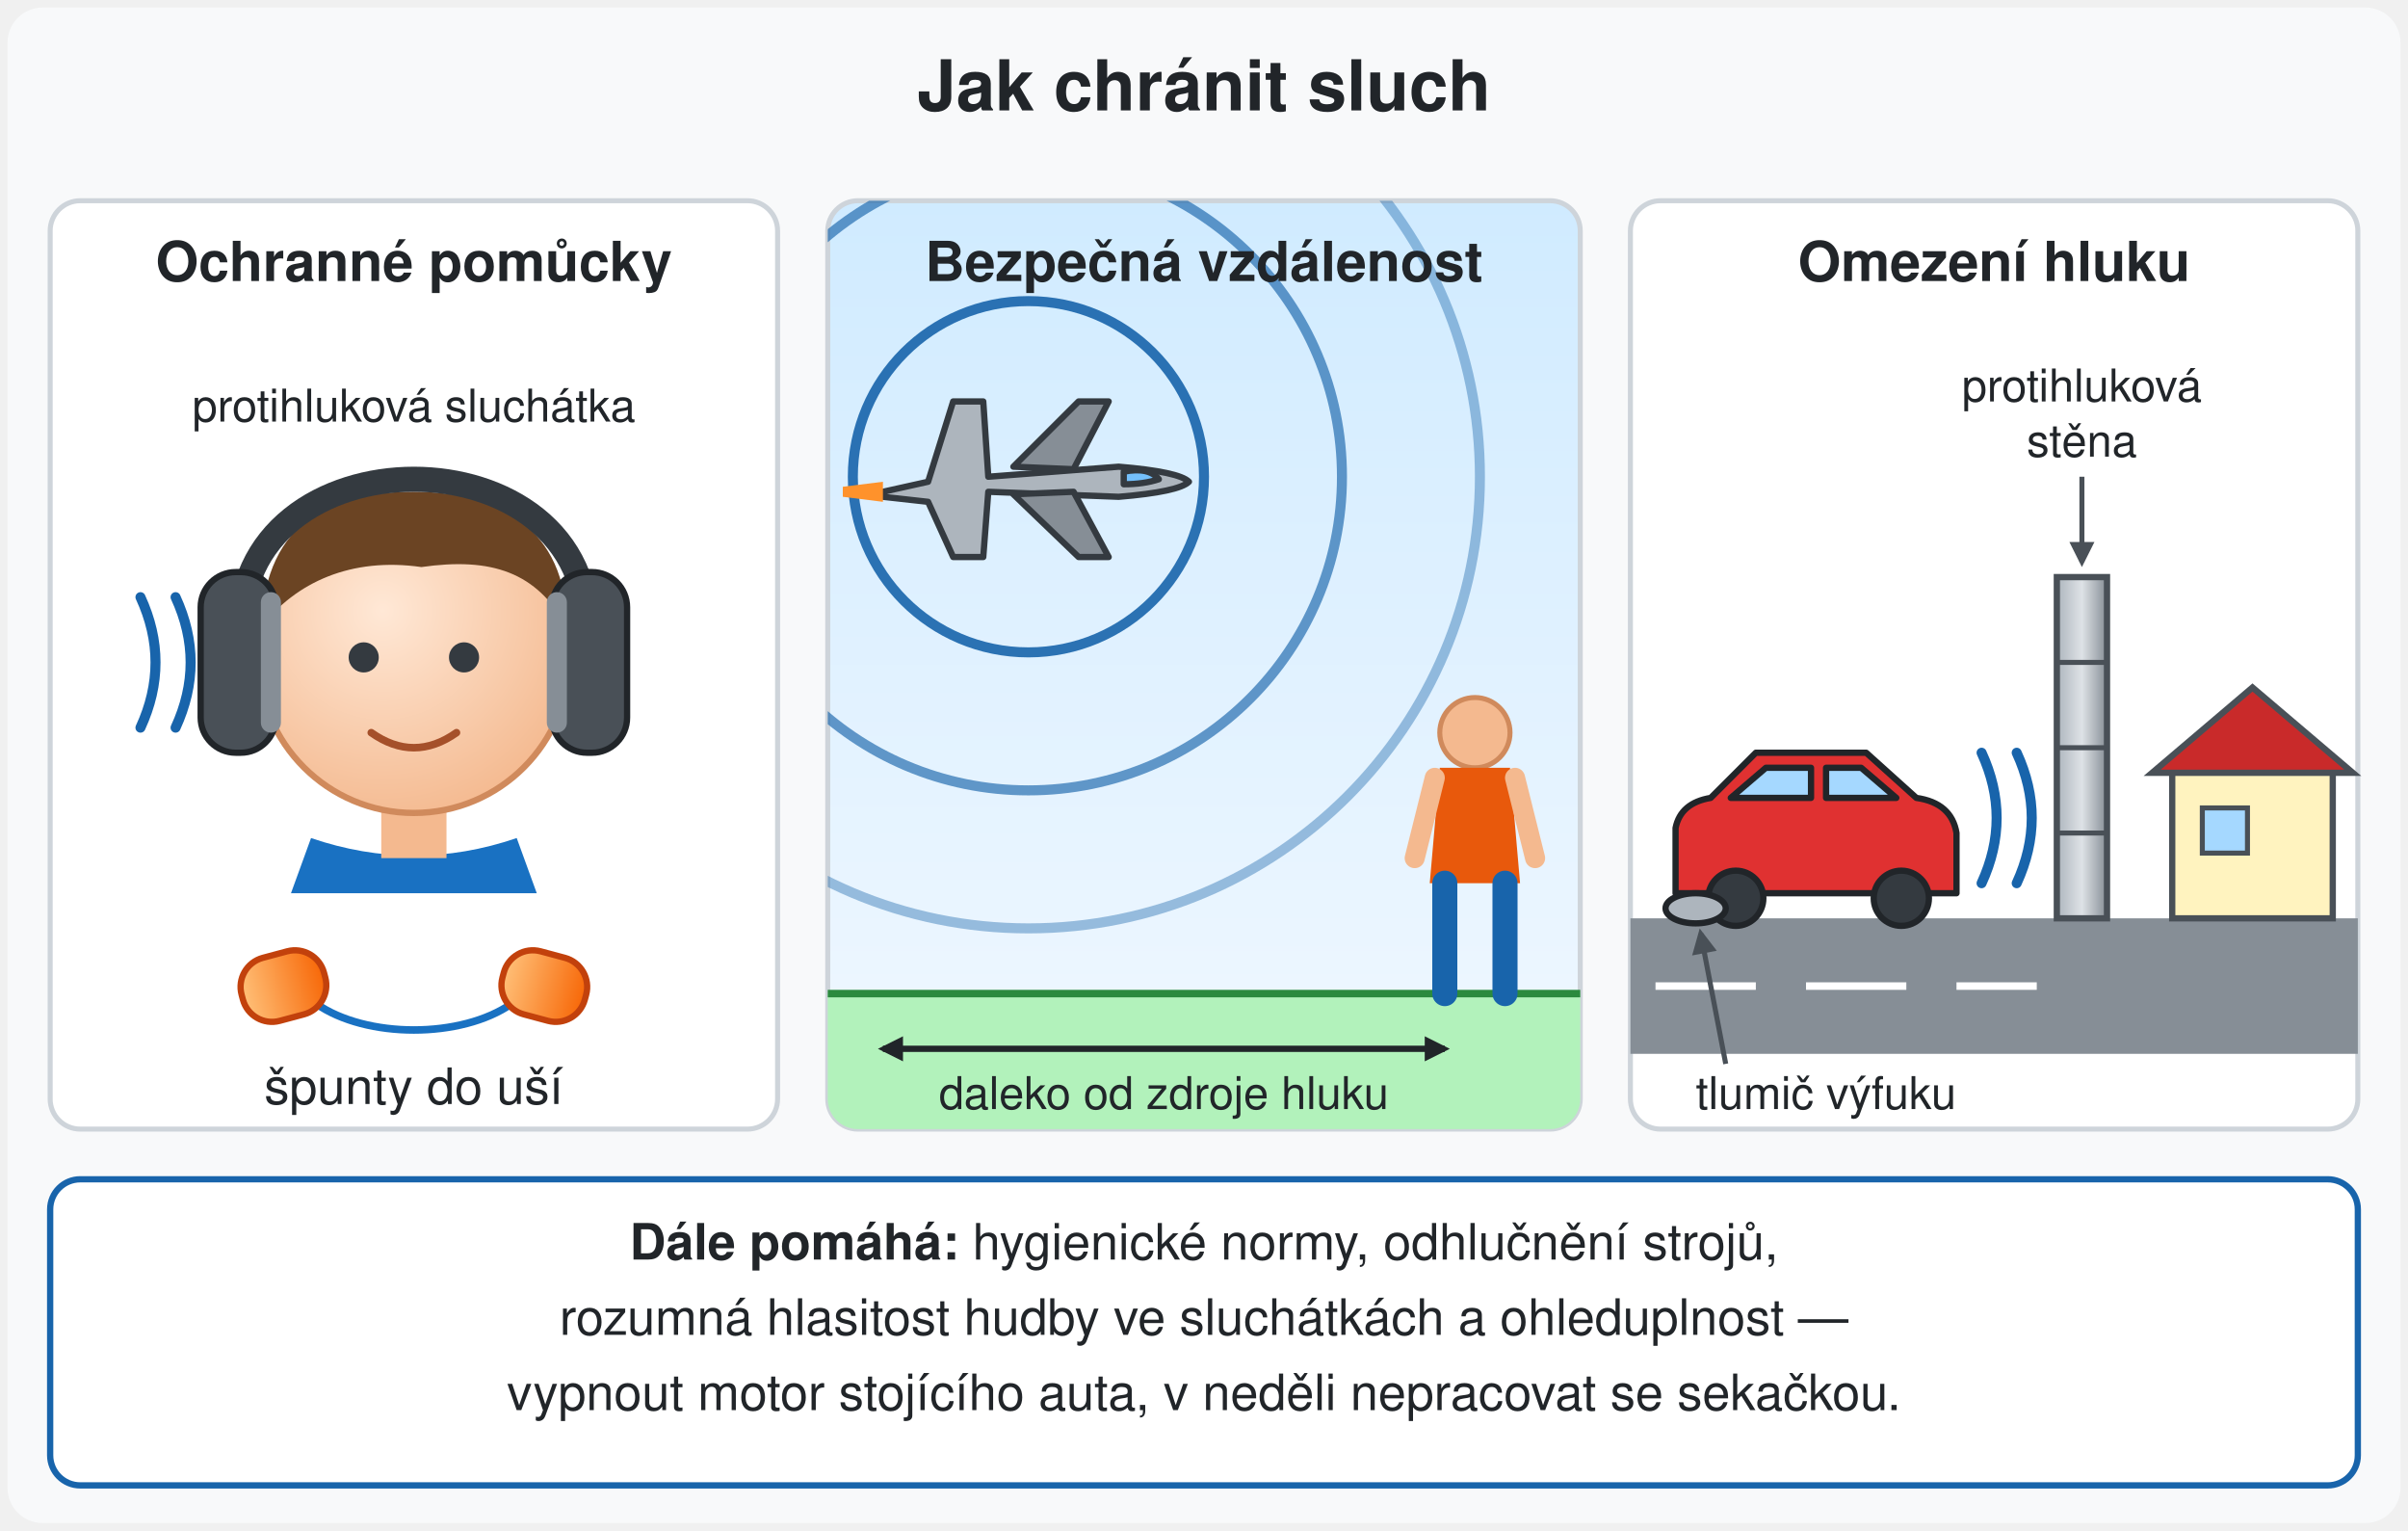
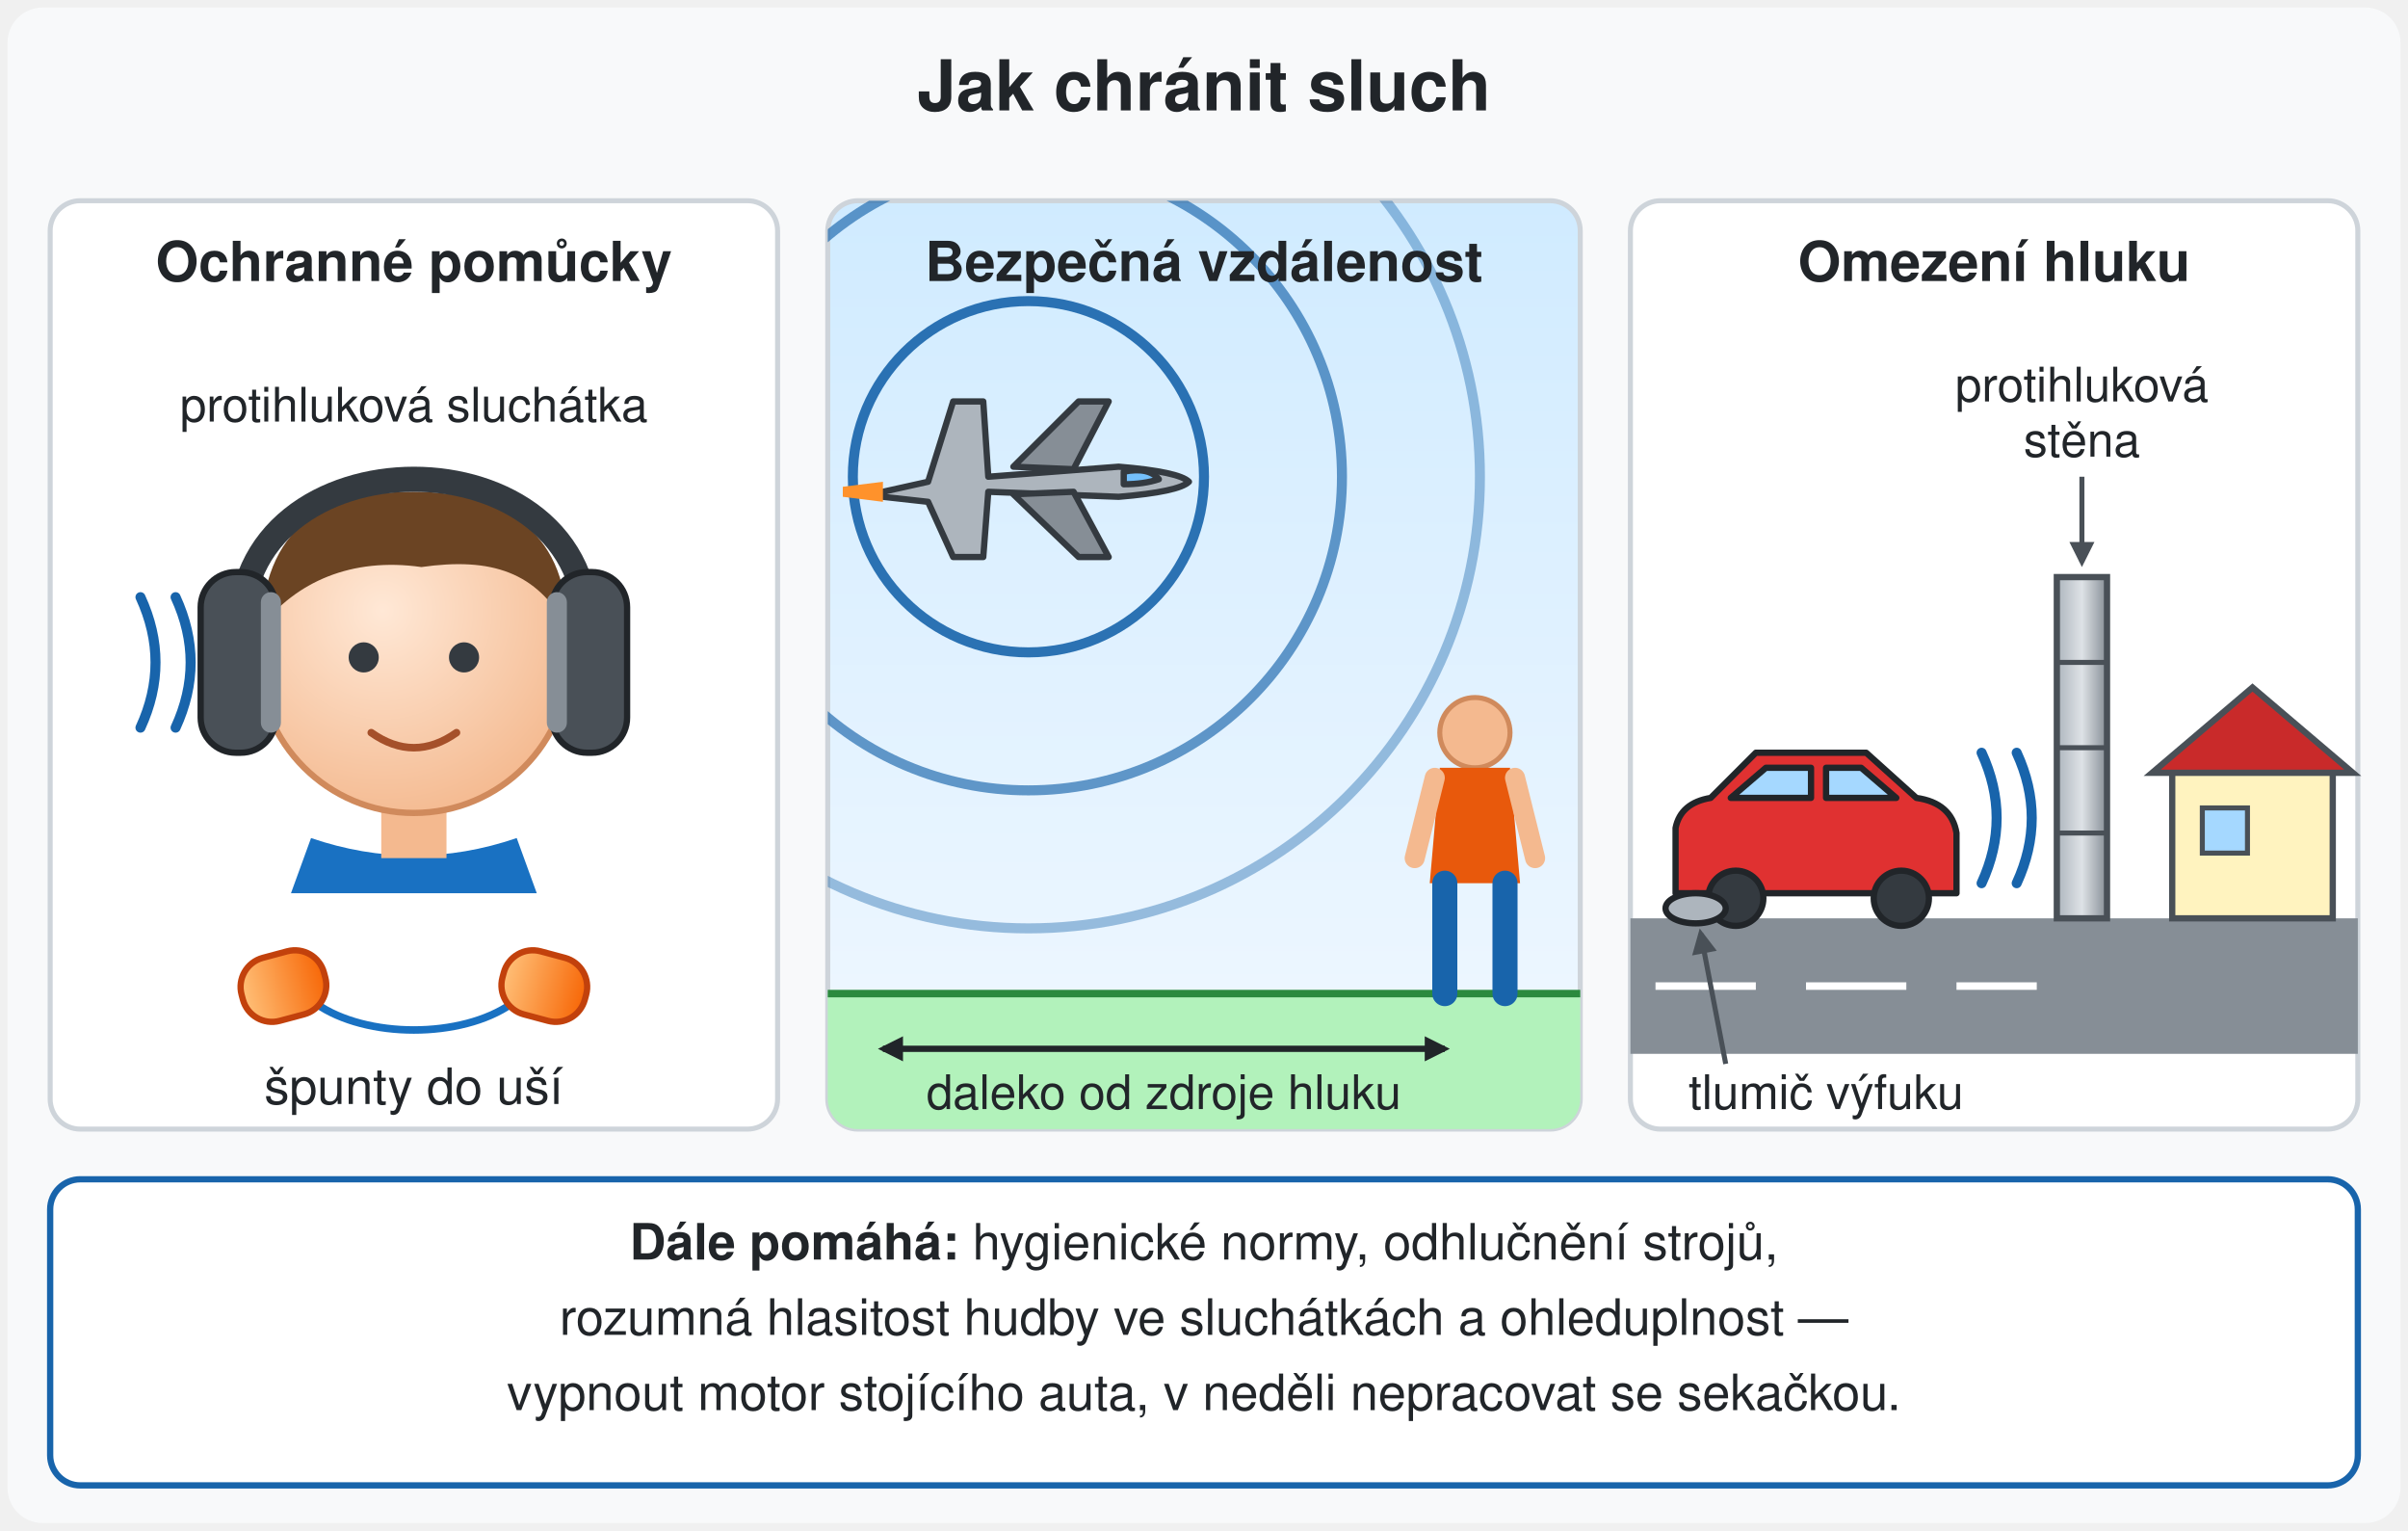
<svg xmlns="http://www.w3.org/2000/svg" viewBox="0 0 960 610" font-family="'Segoe UI', Helvetica, Arial, sans-serif" role="img" aria-label="Jak chránit sluch. První obrázek: chlapec s protihlukovými sluchátky, zvukové vlny se o mušle sluchátek zastaví; pod ním dva pěnové špunty do uší na šňůrce. Druhý obrázek: tryskové letadlo na přehlídce a divák stojící v bezpečné vzdálenosti, vlny od letadla se šíří k divákovi. Třetí obrázek: auto s tlumičem výfuku jede po silnici, protihluková stěna zastaví vlny a dům za ní je v klidu. Plaketa dole: dále pomáhají hygienické normy, odhlučnění strojů, rozumná hlasitost hudby ve sluchátkách a ohleduplnost, například vypnout motor stojícího auta a v neděli nepracovat se sekačkou. Animace: vlny putují ke sluchátkům a ke stěně a zastaví se, od letadla se šíří kruhy.">
  <style>
/* Předloha: PDF lekce 35 (Škola/8/6 Zvuk/35 …/35. Vnímání zvuku, hlasitost zvuku .pdf), s. 6 „Ochrana před
   hlukem“ (hygienické normy; protihluková sluchátka, špunty; tlumiče výfuku, protihlukové stěny, odhlučnění strojů,
   ohleduplnost – vypnout motor stojícího auta, zákaz sekaček a pil o nedělích; bezpečná vzdálenost na přehlídce
   tryskových letadel; bezpečná hlasitost hudby ve sluchátkách). Strana PDF je bez obrázku, uspořádání podle
   infografik ve složce lekce (špunty a sluchátka, stěna a stroj, člověk a letadlo).
   Animace: vlny (modré oblouky, stejný význam jako v obr. 01–02) putují ke sluchátkům a ke stěně a zaniknou,
   od letadla se šíří kruhy (2 s). Bez animace (reduced-motion) = vlny zastavené před překážkou. */
.v1 { animation: v1 2s linear infinite; }
@keyframes v1 { 0% { transform: translateX(-24px); opacity: 0; } 20% { opacity: 1; } 80% { opacity: 1; } 100% { transform: translateX(6px); opacity: 0; } }
.v3 { animation: v3 2s linear infinite; }
@keyframes v3 { 0% { transform: translateX(-4px); opacity: 0; } 20% { opacity: 1; } 80% { opacity: 1; } 100% { transform: translateX(8px); opacity: 0; } }
.kr { transform-box: fill-box; transform-origin: center; animation: kr 2s linear infinite; }
@keyframes kr { 0% { transform: scale(.5); opacity: 1; } 100% { transform: scale(1.5); opacity: 0; } }
@media (prefers-reduced-motion: reduce) { .v1, .v3, .kr { animation: none; } }
</style>
  <defs>
    <clipPath id="p2">
      <rect x="330" y="80" width="300" height="370" rx="12" />
    </clipPath>
    <linearGradient id="nebe" x1="0" y1="0" x2="0" y2="1">
      <stop offset="0" stop-color="#d0ebff" />
      <stop offset="1" stop-color="#f1f8ff" />
    </linearGradient>
    <radialGradient id="tvar" cx="40%" cy="35%" r="70%">
      <stop offset="0" stop-color="#ffe8d6" />
      <stop offset="1" stop-color="#f4b98f" />
    </radialGradient>
    <linearGradient id="beton" x1="0" y1="0" x2="1" y2="0">
      <stop offset="0" stop-color="#adb5bd" />
      <stop offset=".5" stop-color="#dee2e6" />
      <stop offset="1" stop-color="#868e96" />
    </linearGradient>
    <linearGradient id="pena" x1="0" y1="0" x2="1" y2="0">
      <stop offset="0" stop-color="#ffc078" />
      <stop offset="1" stop-color="#f76707" />
    </linearGradient>
    <marker id="dv" viewBox="0 0 10 10" refX="8" refY="5" markerWidth="4" markerHeight="4" orient="auto-start-reverse">
      <path d="M0 0L10 5L0 10Z" fill="#212529" />
    </marker>
    <marker id="sip" viewBox="0 0 10 10" refX="8" refY="5" markerWidth="5" markerHeight="5" orient="auto">
      <path d="M0 0L10 5L0 10Z" fill="#495057" />
    </marker>
  </defs>
  <rect x="3" y="3" width="954" height="604" rx="14" fill="#f8f9fa" />
  <text x="480" y="44" font-size="28" font-weight="bold" fill="#212529" text-anchor="middle">Jak chránit sluch</text>
  <rect x="20" y="80" width="290" height="370" rx="12" fill="#fff" stroke="#ced4da" stroke-width="2" />
  <text x="165" y="112" font-size="22" font-weight="bold" fill="#212529" text-anchor="middle">Ochranné pomůcky</text>
  <path d="M124 334Q165 348 206 334L214 356H116Z" fill="#1971c2" />
  <rect x="152" y="312" width="26" height="30" fill="#f4b98f" />
  <circle cx="165" cy="262" r="62" fill="url(#tvar)" stroke="#d08a5c" stroke-width="2.5" />
  <path d="M104 250C106 206 134 196 165 196C198 196 226 210 226 250C214 228 196 222 168 226C140 222 118 232 104 250Z" fill="#6b4423" />
  <circle cx="145" cy="262" r="6" fill="#343a40" />
  <circle cx="185" cy="262" r="6" fill="#343a40" />
  <path d="M148 292Q165 304 182 292" fill="none" stroke="#a5502a" stroke-width="3" stroke-linecap="round" />
  <path d="M96 254C92 170 238 170 234 254" fill="none" stroke="#343a40" stroke-width="10" stroke-linecap="round" />
  <rect x="80" y="228" width="30" height="72" rx="14" fill="#495057" stroke="#212529" stroke-width="2.5" />
  <rect x="220" y="228" width="30" height="72" rx="14" fill="#495057" stroke="#212529" stroke-width="2.5" />
  <rect x="104" y="236" width="8" height="56" rx="4" fill="#868e96" />
  <rect x="218" y="236" width="8" height="56" rx="4" fill="#868e96" />
  <g class="v1" fill="none" stroke="#1864ab" stroke-width="4" stroke-linecap="round">
    <path d="M56 238Q68 264 56 290" />
    <path d="M70 238Q82 264 70 290" />
  </g>
  <path d="M126 400C146 414 184 414 204 400" fill="none" stroke="#1971c2" stroke-width="3" />
  <g fill="url(#pena)" stroke="#c2410c" stroke-width="2.5">
    <rect x="96" y="380" width="34" height="26" rx="12" transform="rotate(-15 113 393)" />
    <rect x="200" y="380" width="34" height="26" rx="12" transform="rotate(15 217 393)" />
  </g>
  <g font-size="20" fill="#212529" text-anchor="middle">
-     <text x="165" y="168" font-size="18">protihluková sluchátka</text>
+     <text x="165" y="168" font-size="19">protihluková sluchátka</text>
    <text x="165" y="440">špunty do uší</text>
  </g>
  <rect x="330" y="80" width="300" height="370" rx="12" fill="url(#nebe)" stroke="#ced4da" stroke-width="2" />
  <g clip-path="url(#p2)">
    <path d="M330 396H630V450H330Z" fill="#b2f2bb" />
    <path d="M330 396H630" stroke="#2b8a3e" stroke-width="3" />
    <g fill="none" stroke="#1864ab" stroke-width="4">
      <circle class="kr" cx="410" cy="190" r="70" stroke-opacity=".9" />
      <circle class="kr" cx="410" cy="190" r="125" stroke-opacity=".65" />
      <circle class="kr" cx="410" cy="190" r="180" stroke-opacity=".4" />
    </g>
  </g>
  <text x="480" y="112" font-size="22" font-weight="bold" fill="#212529" text-anchor="middle">Bezpečná vzdálenost</text>
  <g stroke="#343a40" stroke-width="2.5" stroke-linejoin="round">
    <path d="M352 196L370 192L380 160L392 160L394 190L446 186Q470 188 474 192Q470 196 446 198L394 196L392 222L380 222L370 200L352 198Z" fill="#adb5bd" />
    <path d="M404 186L430 160L442 160L428 187Z" fill="#868e96" />
    <path d="M404 197L430 222L442 222L428 196Z" fill="#868e96" />
    <path d="M448 188Q458 186 462 191Q456 193 448 193Z" fill="#74c0fc" />
  </g>
  <path d="M352 192L336 194L336 198L352 200Z" fill="#ff922b" />
  <g transform="translate(588 396)">
    <circle cx="0" cy="-104" r="14" fill="#f4b98f" stroke="#d08a5c" stroke-width="2" />
    <path d="M-14 -90H14L18 -44H-18Z" fill="#e8590c" />
    <path d="M-12 -44L-12 0M12 -44L12 0" stroke="#1864ab" stroke-width="10" stroke-linecap="round" />
    <path d="M-16 -86L-24 -54M16 -86L24 -54" stroke="#f4b98f" stroke-width="8" stroke-linecap="round" />
  </g>
  <path d="M352 418H576" stroke="#212529" stroke-width="2.5" marker-start="url(#dv)" marker-end="url(#dv)" />
-   <text x="464" y="442" font-size="18" fill="#212529" text-anchor="middle">daleko od zdroje hluku</text>
+   <text x="464" y="442" font-size="19" fill="#212529" text-anchor="middle">daleko od zdroje hluku</text>
  <rect x="650" y="80" width="290" height="370" rx="12" fill="#fff" stroke="#ced4da" stroke-width="2" />
  <text x="795" y="112" font-size="22" font-weight="bold" fill="#212529" text-anchor="middle">Omezení hluku</text>
  <path d="M650 366H940V420H650Z" fill="#868e96" />
  <path d="M660 393H700M720 393H760M780 393H812" stroke="#fff" stroke-width="3" />
  <g stroke="#212529" stroke-width="2.5" stroke-linejoin="round">
    <path d="M668 356V330Q670 320 682 318L700 300H744L764 318Q778 320 780 332V356Z" fill="#e03131" />
    <path d="M704 306H722V318H690Z" fill="#a5d8ff" />
    <path d="M728 306H742L756 318H728Z" fill="#a5d8ff" />
    <circle cx="692" cy="358" r="11" fill="#343a40" />
    <circle cx="758" cy="358" r="11" fill="#343a40" />
    <ellipse cx="676" cy="362" rx="12" ry="6" fill="#adb5bd" />
  </g>
  <g class="v3" fill="none" stroke="#1864ab" stroke-width="4" stroke-linecap="round">
    <path d="M790 300Q802 326 790 352" />
    <path d="M804 300Q816 326 804 352" />
  </g>
  <rect x="820" y="230" width="20" height="136" fill="url(#beton)" stroke="#495057" stroke-width="2.5" />
  <path d="M820 264H840M820 298H840M820 332H840" stroke="#495057" stroke-width="2" />
  <path d="M866 366V306H930V366Z" fill="#fff3bf" stroke="#495057" stroke-width="2.5" />
  <path d="M858 308L898 274L938 308Z" fill="#c92a2a" stroke="#495057" stroke-width="2.5" />
  <rect x="878" y="322" width="18" height="18" fill="#a5d8ff" stroke="#495057" stroke-width="2" />
-   <g font-size="18" fill="#212529" text-anchor="middle">
+   <g font-size="19" fill="#212529" text-anchor="middle">
    <text x="830" y="160">protihluková</text>
    <text x="830" y="182">stěna</text>
    <text x="728" y="442">tlumič výfuku</text>
  </g>
  <g stroke="#495057" stroke-width="2" fill="none" marker-end="url(#sip)">
    <path d="M830 190L830 224" />
    <path d="M688 424L678 372" />
  </g>
  <rect x="20" y="470" width="920" height="122" rx="12" fill="#fff" stroke="#1864ab" stroke-width="2.5" />
  <g font-size="20" fill="#212529" text-anchor="middle">
    <text x="480" y="502">
      <tspan font-weight="bold">Dále pomáhá:</tspan> hygienické normy, odhlučnění strojů,</text>
    <text x="480" y="532">rozumná hlasitost hudby ve sluchátkách a ohleduplnost —</text>
    <text x="480" y="562">vypnout motor stojícího auta, v neděli nepracovat se sekačkou.</text>
  </g>
</svg>
